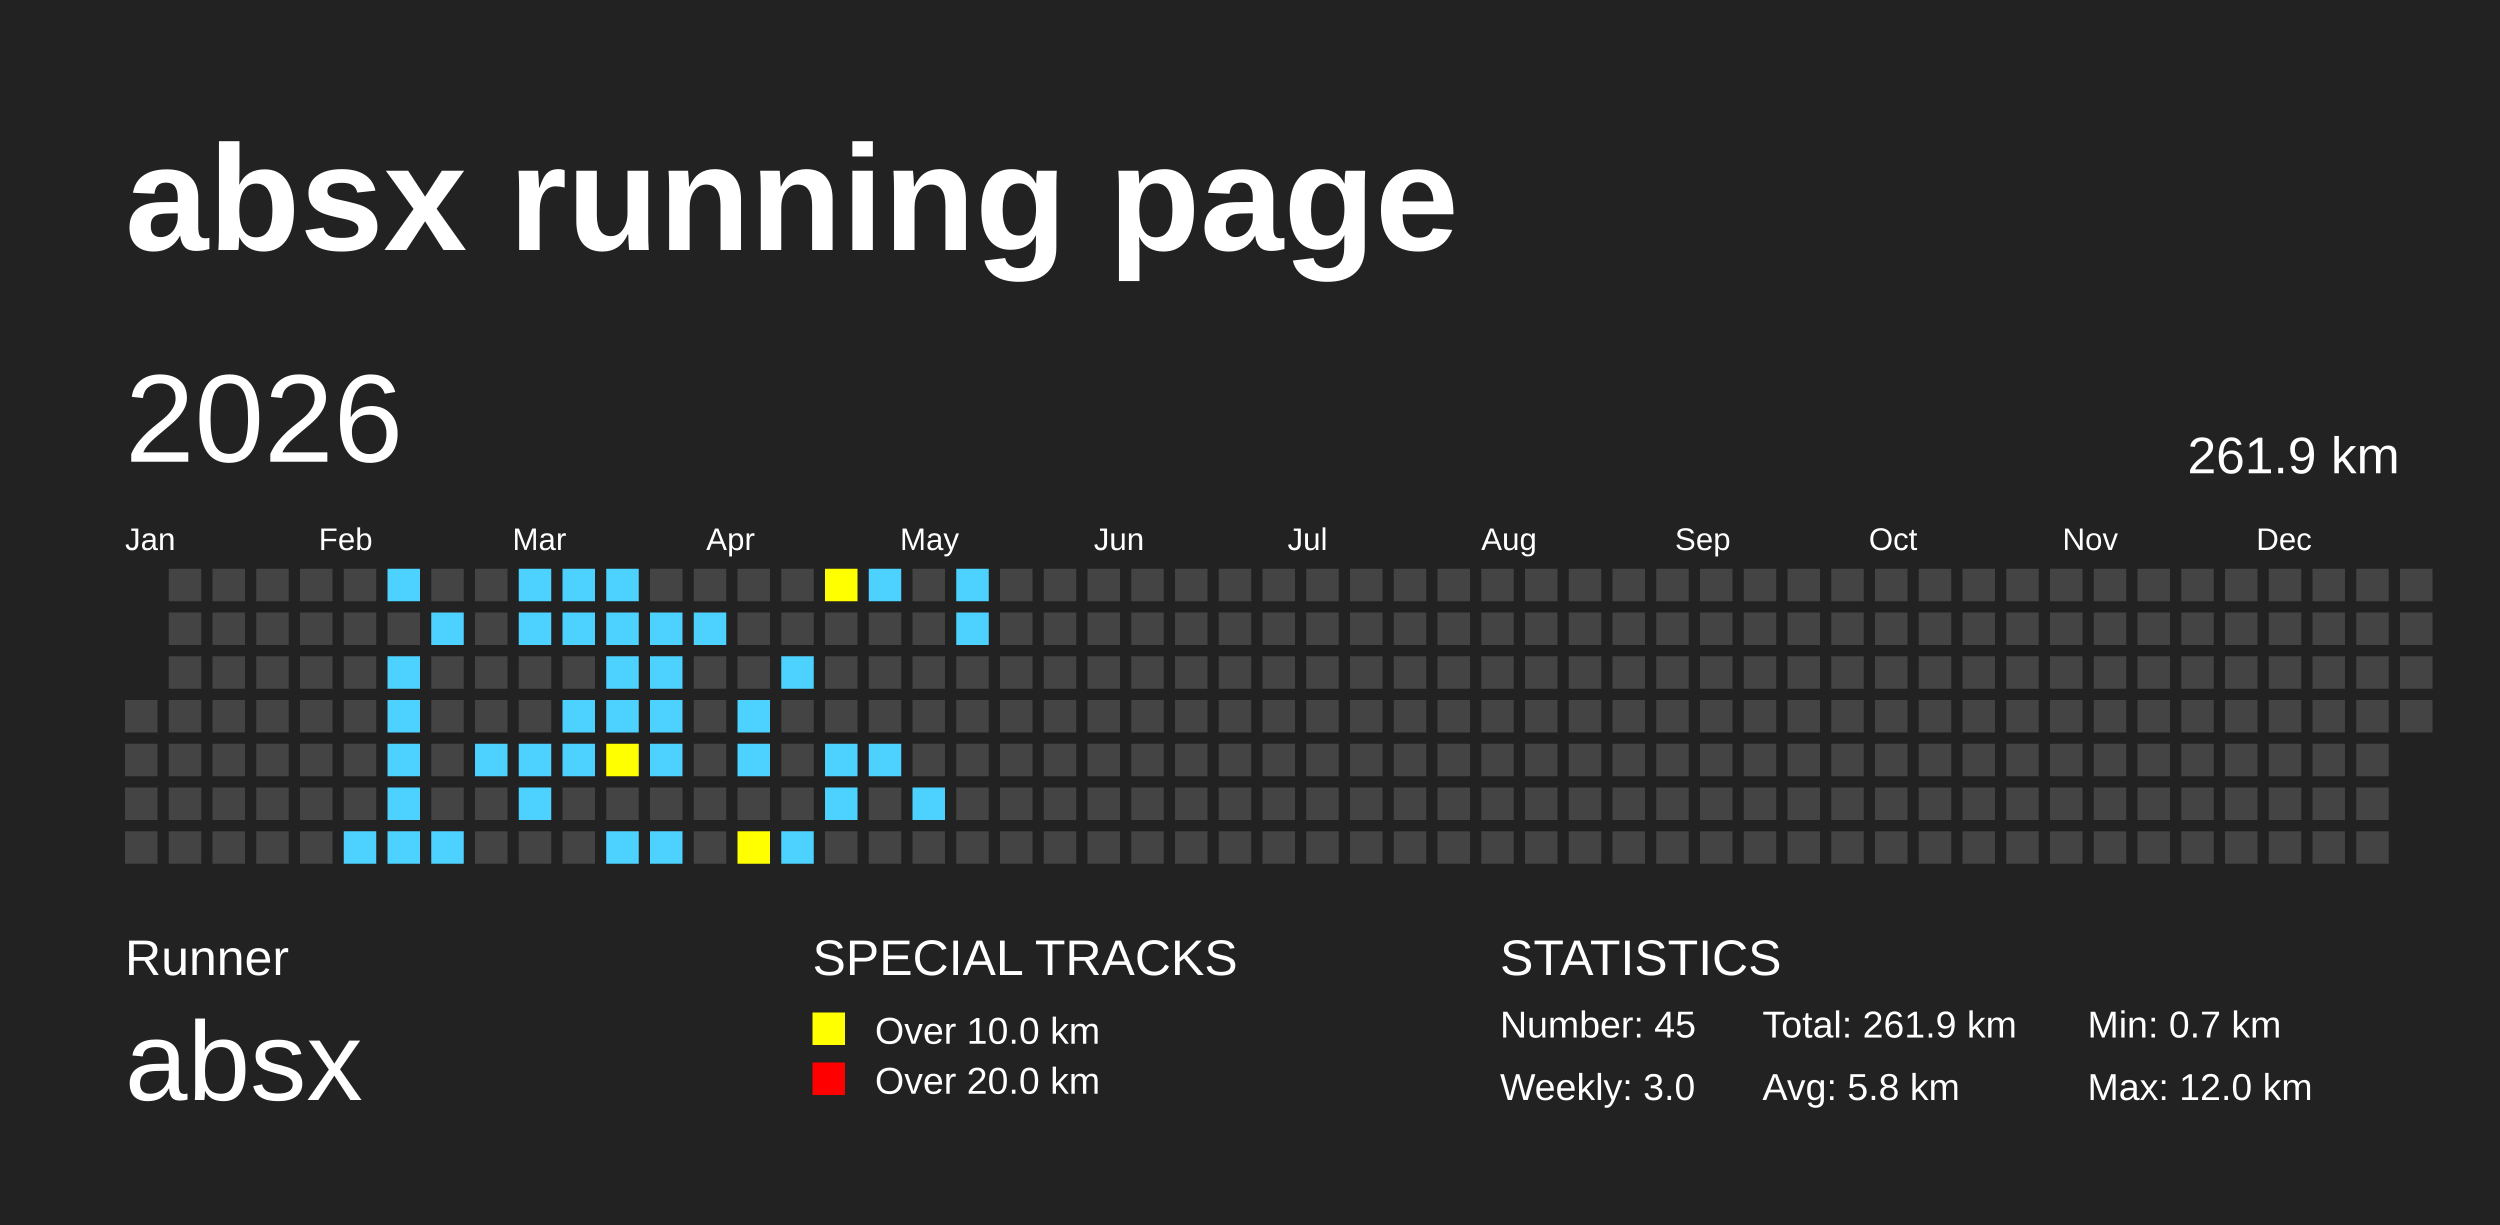
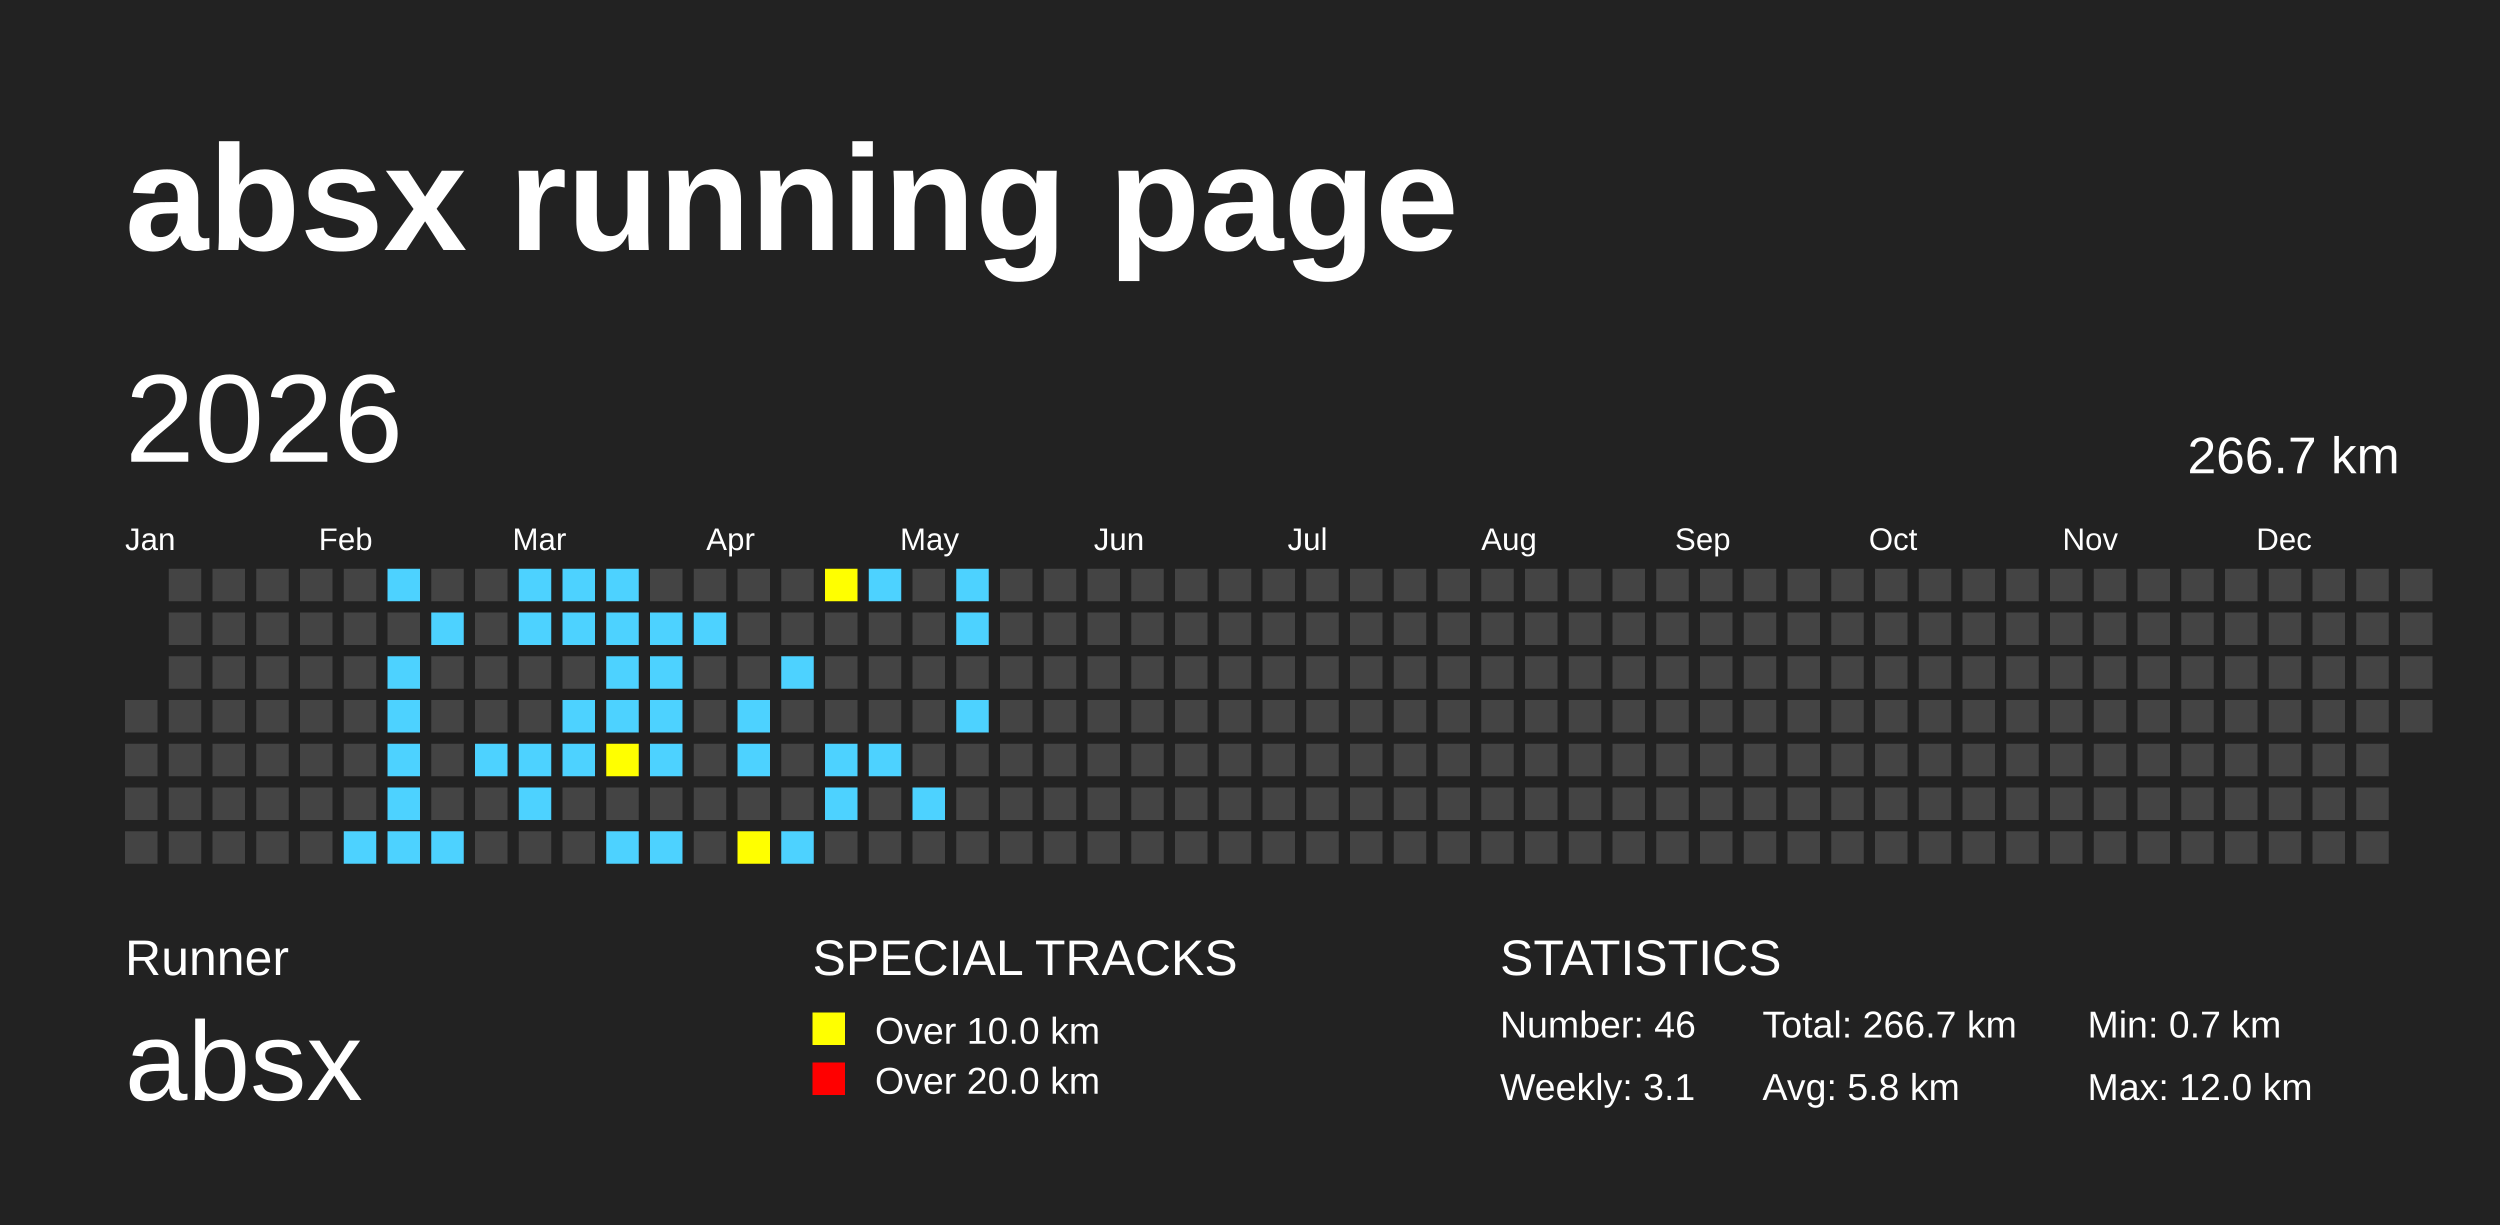
<svg xmlns="http://www.w3.org/2000/svg" baseProfile="full" height="98mm" version="1.1" viewBox="0,0,200,98" width="200mm">
  <defs />
  <rect fill="#222222" height="98" width="200" x="0" y="0" />
  <text fill="#FFFFFF" style="font-size:12px; font-family:Arial; font-weight:bold;" x="10" y="20">absx running page</text>
  <text fill="#FFFFFF" style="font-size:4px; font-family:Arial" x="10" y="78">Runner</text>
  <text fill="#FFFFFF" style="font-size:9px; font-family:Arial" x="10" y="88">absx</text>
  <text fill="#FFFFFF" style="font-size:4px; font-family:Arial" x="65" y="78">SPECIAL TRACKS</text>
  <rect fill="yellow" height="2.6" width="2.6" x="65" y="81" />
  <text fill="#FFFFFF" style="font-size:3px; font-family:Arial" x="70" y="83.5">Over 10.0 km</text>
  <rect fill="red" height="2.6" width="2.6" x="65" y="85" />
  <text fill="#FFFFFF" style="font-size:3px; font-family:Arial" x="70" y="87.5">Over 20.0 km</text>
  <text fill="#FFFFFF" style="font-size:4px; font-family:Arial" x="120" y="78">STATISTICS</text>
-   <text fill="#FFFFFF" style="font-size:3px; font-family:Arial" x="120" y="83">Number: 45</text>
-   <text fill="#FFFFFF" style="font-size:3px; font-family:Arial" x="120" y="88">Weekly: 3.0</text>
-   <text fill="#FFFFFF" style="font-size:3px; font-family:Arial" x="141" y="83">Total: 261.9 km</text>
+   <text fill="#FFFFFF" style="font-size:3px; font-family:Arial" x="120" y="83">Number: 46</text>
+   <text fill="#FFFFFF" style="font-size:3px; font-family:Arial" x="120" y="88">Weekly: 3.1</text>
+   <text fill="#FFFFFF" style="font-size:3px; font-family:Arial" x="141" y="83">Total: 266.7 km</text>
  <text fill="#FFFFFF" style="font-size:3px; font-family:Arial" x="141" y="88">Avg: 5.8 km</text>
  <text fill="#FFFFFF" style="font-size:3px; font-family:Arial" x="167" y="83">Min: 0.7 km</text>
  <text fill="#FFFFFF" style="font-size:3px; font-family:Arial" x="167" y="88">Max: 12.0 km</text>
  <text dominant-baseline="hanging" fill="#FFFFFF" style="font-size:10.0px; font-family:Arial;" x="10" y="30">2026</text>
-   <text dominant-baseline="hanging" fill="#FFFFFF" style="font-size:4.125px; font-family:Arial;" x="175" y="35">261.9 km</text>
+   <text dominant-baseline="hanging" fill="#FFFFFF" style="font-size:4.125px; font-family:Arial;" x="175" y="35">266.7 km</text>
  <text fill="#FFFFFF" style="font-size:2.5px; font-family:Arial" x="10.0" y="44">Jan</text>
  <text fill="#FFFFFF" style="font-size:2.5px; font-family:Arial" x="25.5" y="44">Feb</text>
  <text fill="#FFFFFF" style="font-size:2.5px; font-family:Arial" x="41.0" y="44">Mar</text>
  <text fill="#FFFFFF" style="font-size:2.5px; font-family:Arial" x="56.5" y="44">Apr</text>
  <text fill="#FFFFFF" style="font-size:2.5px; font-family:Arial" x="72.0" y="44">May</text>
  <text fill="#FFFFFF" style="font-size:2.5px; font-family:Arial" x="87.5" y="44">Jun</text>
  <text fill="#FFFFFF" style="font-size:2.5px; font-family:Arial" x="103.0" y="44">Jul</text>
  <text fill="#FFFFFF" style="font-size:2.5px; font-family:Arial" x="118.5" y="44">Aug</text>
  <text fill="#FFFFFF" style="font-size:2.5px; font-family:Arial" x="134.0" y="44">Sep</text>
  <text fill="#FFFFFF" style="font-size:2.5px; font-family:Arial" x="149.5" y="44">Oct</text>
  <text fill="#FFFFFF" style="font-size:2.5px; font-family:Arial" x="165.0" y="44">Nov</text>
  <text fill="#FFFFFF" style="font-size:2.5px; font-family:Arial" x="180.5" y="44">Dec</text>
  <rect fill="#444444" height="2.6" width="2.6" x="10.0" y="56.0" />
  <rect fill="#444444" height="2.6" width="2.6" x="10.0" y="59.5" />
  <rect fill="#444444" height="2.6" width="2.6" x="10.0" y="63.0" />
  <rect fill="#444444" height="2.6" width="2.6" x="10.0" y="66.5" />
  <rect fill="#444444" height="2.6" width="2.6" x="13.5" y="45.5" />
  <rect fill="#444444" height="2.6" width="2.6" x="13.5" y="49.0" />
  <rect fill="#444444" height="2.6" width="2.6" x="13.5" y="52.5" />
  <rect fill="#444444" height="2.6" width="2.6" x="13.5" y="56.0" />
  <rect fill="#444444" height="2.6" width="2.6" x="13.5" y="59.5" />
  <rect fill="#444444" height="2.6" width="2.6" x="13.5" y="63.0" />
  <rect fill="#444444" height="2.6" width="2.6" x="13.5" y="66.5" />
  <rect fill="#444444" height="2.6" width="2.6" x="17.0" y="45.5" />
  <rect fill="#444444" height="2.6" width="2.6" x="17.0" y="49.0" />
  <rect fill="#444444" height="2.6" width="2.6" x="17.0" y="52.5" />
  <rect fill="#444444" height="2.6" width="2.6" x="17.0" y="56.0" />
  <rect fill="#444444" height="2.6" width="2.6" x="17.0" y="59.5" />
  <rect fill="#444444" height="2.6" width="2.6" x="17.0" y="63.0" />
  <rect fill="#444444" height="2.6" width="2.6" x="17.0" y="66.5" />
  <rect fill="#444444" height="2.6" width="2.6" x="20.5" y="45.5" />
  <rect fill="#444444" height="2.6" width="2.6" x="20.5" y="49.0" />
  <rect fill="#444444" height="2.6" width="2.6" x="20.5" y="52.5" />
  <rect fill="#444444" height="2.6" width="2.6" x="20.5" y="56.0" />
  <rect fill="#444444" height="2.6" width="2.6" x="20.5" y="59.5" />
  <rect fill="#444444" height="2.6" width="2.6" x="20.5" y="63.0" />
  <rect fill="#444444" height="2.6" width="2.6" x="20.5" y="66.5" />
  <rect fill="#444444" height="2.6" width="2.6" x="24.0" y="45.5" />
  <rect fill="#444444" height="2.6" width="2.6" x="24.0" y="49.0" />
  <rect fill="#444444" height="2.6" width="2.6" x="24.0" y="52.5" />
  <rect fill="#444444" height="2.6" width="2.6" x="24.0" y="56.0" />
  <rect fill="#444444" height="2.6" width="2.6" x="24.0" y="59.5" />
  <rect fill="#444444" height="2.6" width="2.6" x="24.0" y="63.0" />
  <rect fill="#444444" height="2.6" width="2.6" x="24.0" y="66.5" />
  <rect fill="#444444" height="2.6" width="2.6" x="27.5" y="45.5" />
  <rect fill="#444444" height="2.6" width="2.6" x="27.5" y="49.0" />
  <rect fill="#444444" height="2.6" width="2.6" x="27.5" y="52.5" />
  <rect fill="#444444" height="2.6" width="2.6" x="27.5" y="56.0" />
  <rect fill="#444444" height="2.6" width="2.6" x="27.5" y="59.5" />
  <rect fill="#444444" height="2.6" width="2.6" x="27.5" y="63.0" />
  <rect fill="#4DD2FF" height="2.6" width="2.6" x="27.5" y="66.5" />
  <rect fill="#4DD2FF" height="2.6" width="2.6" x="31.0" y="45.5" />
  <rect fill="#444444" height="2.6" width="2.6" x="31.0" y="49.0" />
  <rect fill="#4DD2FF" height="2.6" width="2.6" x="31.0" y="52.5" />
  <rect fill="#4DD2FF" height="2.6" width="2.6" x="31.0" y="56.0" />
  <rect fill="#4DD2FF" height="2.6" width="2.6" x="31.0" y="59.5" />
  <rect fill="#4DD2FF" height="2.6" width="2.6" x="31.0" y="63.0" />
  <rect fill="#4DD2FF" height="2.6" width="2.6" x="31.0" y="66.5" />
  <rect fill="#444444" height="2.6" width="2.6" x="34.5" y="45.5" />
  <rect fill="#4DD2FF" height="2.6" width="2.6" x="34.5" y="49.0" />
  <rect fill="#444444" height="2.6" width="2.6" x="34.5" y="52.5" />
  <rect fill="#444444" height="2.6" width="2.6" x="34.5" y="56.0" />
  <rect fill="#444444" height="2.6" width="2.6" x="34.5" y="59.5" />
  <rect fill="#444444" height="2.6" width="2.6" x="34.5" y="63.0" />
  <rect fill="#4DD2FF" height="2.6" width="2.6" x="34.5" y="66.5" />
  <rect fill="#444444" height="2.6" width="2.6" x="38.0" y="45.5" />
  <rect fill="#444444" height="2.6" width="2.6" x="38.0" y="49.0" />
  <rect fill="#444444" height="2.6" width="2.6" x="38.0" y="52.5" />
  <rect fill="#444444" height="2.6" width="2.6" x="38.0" y="56.0" />
  <rect fill="#4DD2FF" height="2.6" width="2.6" x="38.0" y="59.5" />
  <rect fill="#444444" height="2.6" width="2.6" x="38.0" y="63.0" />
  <rect fill="#444444" height="2.6" width="2.6" x="38.0" y="66.5" />
  <rect fill="#4DD2FF" height="2.6" width="2.6" x="41.5" y="45.5" />
  <rect fill="#4DD2FF" height="2.6" width="2.6" x="41.5" y="49.0" />
  <rect fill="#444444" height="2.6" width="2.6" x="41.5" y="52.5" />
  <rect fill="#444444" height="2.6" width="2.6" x="41.5" y="56.0" />
  <rect fill="#4DD2FF" height="2.6" width="2.6" x="41.5" y="59.5" />
  <rect fill="#4DD2FF" height="2.6" width="2.6" x="41.5" y="63.0" />
  <rect fill="#444444" height="2.6" width="2.6" x="41.5" y="66.5" />
  <rect fill="#4DD2FF" height="2.6" width="2.6" x="45.0" y="45.5" />
  <rect fill="#4DD2FF" height="2.6" width="2.6" x="45.0" y="49.0" />
  <rect fill="#444444" height="2.6" width="2.6" x="45.0" y="52.5" />
  <rect fill="#4DD2FF" height="2.6" width="2.6" x="45.0" y="56.0" />
  <rect fill="#4DD2FF" height="2.6" width="2.6" x="45.0" y="59.5" />
  <rect fill="#444444" height="2.6" width="2.6" x="45.0" y="63.0" />
  <rect fill="#444444" height="2.6" width="2.6" x="45.0" y="66.5" />
  <rect fill="#4DD2FF" height="2.6" width="2.6" x="48.5" y="45.5" />
  <rect fill="#4DD2FF" height="2.6" width="2.6" x="48.5" y="49.0" />
  <rect fill="#4DD2FF" height="2.6" width="2.6" x="48.5" y="52.5" />
  <rect fill="#4DD2FF" height="2.6" width="2.6" x="48.5" y="56.0" />
  <rect fill="yellow" height="2.6" width="2.6" x="48.5" y="59.5" />
  <rect fill="#444444" height="2.6" width="2.6" x="48.5" y="63.0" />
  <rect fill="#4DD2FF" height="2.6" width="2.6" x="48.5" y="66.5" />
  <rect fill="#444444" height="2.6" width="2.6" x="52.0" y="45.5" />
  <rect fill="#4DD2FF" height="2.6" width="2.6" x="52.0" y="49.0" />
  <rect fill="#4DD2FF" height="2.6" width="2.6" x="52.0" y="52.5" />
  <rect fill="#4DD2FF" height="2.6" width="2.6" x="52.0" y="56.0" />
  <rect fill="#4DD2FF" height="2.6" width="2.6" x="52.0" y="59.5" />
  <rect fill="#444444" height="2.6" width="2.6" x="52.0" y="63.0" />
  <rect fill="#4DD2FF" height="2.6" width="2.6" x="52.0" y="66.5" />
  <rect fill="#444444" height="2.6" width="2.6" x="55.5" y="45.5" />
  <rect fill="#4DD2FF" height="2.6" width="2.6" x="55.5" y="49.0" />
  <rect fill="#444444" height="2.6" width="2.6" x="55.5" y="52.5" />
  <rect fill="#444444" height="2.6" width="2.6" x="55.5" y="56.0" />
  <rect fill="#444444" height="2.6" width="2.6" x="55.5" y="59.5" />
  <rect fill="#444444" height="2.6" width="2.6" x="55.5" y="63.0" />
  <rect fill="#444444" height="2.6" width="2.6" x="55.5" y="66.5" />
  <rect fill="#444444" height="2.6" width="2.6" x="59.0" y="45.5" />
  <rect fill="#444444" height="2.6" width="2.6" x="59.0" y="49.0" />
  <rect fill="#444444" height="2.6" width="2.6" x="59.0" y="52.5" />
  <rect fill="#4DD2FF" height="2.6" width="2.6" x="59.0" y="56.0" />
  <rect fill="#4DD2FF" height="2.6" width="2.6" x="59.0" y="59.5" />
  <rect fill="#444444" height="2.6" width="2.6" x="59.0" y="63.0" />
  <rect fill="yellow" height="2.6" width="2.6" x="59.0" y="66.5" />
  <rect fill="#444444" height="2.6" width="2.6" x="62.5" y="45.5" />
  <rect fill="#444444" height="2.6" width="2.6" x="62.5" y="49.0" />
  <rect fill="#4DD2FF" height="2.6" width="2.6" x="62.5" y="52.5" />
  <rect fill="#444444" height="2.6" width="2.6" x="62.5" y="56.0" />
  <rect fill="#444444" height="2.6" width="2.6" x="62.5" y="59.5" />
  <rect fill="#444444" height="2.6" width="2.6" x="62.5" y="63.0" />
  <rect fill="#4DD2FF" height="2.6" width="2.6" x="62.5" y="66.5" />
  <rect fill="yellow" height="2.6" width="2.6" x="66.0" y="45.5" />
  <rect fill="#444444" height="2.6" width="2.6" x="66.0" y="49.0" />
  <rect fill="#444444" height="2.6" width="2.6" x="66.0" y="52.5" />
  <rect fill="#444444" height="2.6" width="2.6" x="66.0" y="56.0" />
  <rect fill="#4DD2FF" height="2.6" width="2.6" x="66.0" y="59.5" />
  <rect fill="#4DD2FF" height="2.6" width="2.6" x="66.0" y="63.0" />
  <rect fill="#444444" height="2.6" width="2.6" x="66.0" y="66.5" />
  <rect fill="#4DD2FF" height="2.6" width="2.6" x="69.5" y="45.5" />
  <rect fill="#444444" height="2.6" width="2.6" x="69.5" y="49.0" />
  <rect fill="#444444" height="2.6" width="2.6" x="69.5" y="52.5" />
  <rect fill="#444444" height="2.6" width="2.6" x="69.5" y="56.0" />
  <rect fill="#4DD2FF" height="2.6" width="2.6" x="69.5" y="59.5" />
  <rect fill="#444444" height="2.6" width="2.6" x="69.5" y="63.0" />
  <rect fill="#444444" height="2.6" width="2.6" x="69.5" y="66.5" />
  <rect fill="#444444" height="2.6" width="2.6" x="73.0" y="45.5" />
  <rect fill="#444444" height="2.6" width="2.6" x="73.0" y="49.0" />
  <rect fill="#444444" height="2.6" width="2.6" x="73.0" y="52.5" />
  <rect fill="#444444" height="2.6" width="2.6" x="73.0" y="56.0" />
  <rect fill="#444444" height="2.6" width="2.6" x="73.0" y="59.5" />
  <rect fill="#4DD2FF" height="2.6" width="2.6" x="73.0" y="63.0" />
  <rect fill="#444444" height="2.6" width="2.6" x="73.0" y="66.5" />
  <rect fill="#4DD2FF" height="2.6" width="2.6" x="76.5" y="45.5" />
  <rect fill="#4DD2FF" height="2.6" width="2.6" x="76.5" y="49.0" />
  <rect fill="#444444" height="2.6" width="2.6" x="76.5" y="52.5" />
-   <rect fill="#444444" height="2.6" width="2.6" x="76.5" y="56.0" />
+   <rect fill="#4DD2FF" height="2.6" width="2.6" x="76.5" y="56.0" />
  <rect fill="#444444" height="2.6" width="2.6" x="76.5" y="59.5" />
  <rect fill="#444444" height="2.6" width="2.6" x="76.5" y="63.0" />
  <rect fill="#444444" height="2.6" width="2.6" x="76.5" y="66.5" />
  <rect fill="#444444" height="2.6" width="2.6" x="80.0" y="45.5" />
  <rect fill="#444444" height="2.6" width="2.6" x="80.0" y="49.0" />
  <rect fill="#444444" height="2.6" width="2.6" x="80.0" y="52.5" />
  <rect fill="#444444" height="2.6" width="2.6" x="80.0" y="56.0" />
  <rect fill="#444444" height="2.6" width="2.6" x="80.0" y="59.5" />
  <rect fill="#444444" height="2.6" width="2.6" x="80.0" y="63.0" />
  <rect fill="#444444" height="2.6" width="2.6" x="80.0" y="66.5" />
  <rect fill="#444444" height="2.6" width="2.6" x="83.5" y="45.5" />
  <rect fill="#444444" height="2.6" width="2.6" x="83.5" y="49.0" />
  <rect fill="#444444" height="2.6" width="2.6" x="83.5" y="52.5" />
  <rect fill="#444444" height="2.6" width="2.6" x="83.5" y="56.0" />
  <rect fill="#444444" height="2.6" width="2.6" x="83.5" y="59.5" />
  <rect fill="#444444" height="2.6" width="2.6" x="83.5" y="63.0" />
  <rect fill="#444444" height="2.6" width="2.6" x="83.5" y="66.5" />
  <rect fill="#444444" height="2.6" width="2.6" x="87.0" y="45.5" />
  <rect fill="#444444" height="2.6" width="2.6" x="87.0" y="49.0" />
  <rect fill="#444444" height="2.6" width="2.6" x="87.0" y="52.5" />
  <rect fill="#444444" height="2.6" width="2.6" x="87.0" y="56.0" />
  <rect fill="#444444" height="2.6" width="2.6" x="87.0" y="59.5" />
  <rect fill="#444444" height="2.6" width="2.6" x="87.0" y="63.0" />
  <rect fill="#444444" height="2.6" width="2.6" x="87.0" y="66.5" />
  <rect fill="#444444" height="2.6" width="2.6" x="90.5" y="45.5" />
  <rect fill="#444444" height="2.6" width="2.6" x="90.5" y="49.0" />
  <rect fill="#444444" height="2.6" width="2.6" x="90.5" y="52.5" />
  <rect fill="#444444" height="2.6" width="2.6" x="90.5" y="56.0" />
  <rect fill="#444444" height="2.6" width="2.6" x="90.5" y="59.5" />
  <rect fill="#444444" height="2.6" width="2.6" x="90.5" y="63.0" />
  <rect fill="#444444" height="2.6" width="2.6" x="90.5" y="66.5" />
  <rect fill="#444444" height="2.6" width="2.6" x="94.0" y="45.5" />
  <rect fill="#444444" height="2.6" width="2.6" x="94.0" y="49.0" />
  <rect fill="#444444" height="2.6" width="2.6" x="94.0" y="52.5" />
  <rect fill="#444444" height="2.6" width="2.6" x="94.0" y="56.0" />
  <rect fill="#444444" height="2.6" width="2.6" x="94.0" y="59.5" />
  <rect fill="#444444" height="2.6" width="2.6" x="94.0" y="63.0" />
  <rect fill="#444444" height="2.6" width="2.6" x="94.0" y="66.5" />
  <rect fill="#444444" height="2.6" width="2.6" x="97.5" y="45.5" />
  <rect fill="#444444" height="2.6" width="2.6" x="97.5" y="49.0" />
  <rect fill="#444444" height="2.6" width="2.6" x="97.5" y="52.5" />
  <rect fill="#444444" height="2.6" width="2.6" x="97.5" y="56.0" />
  <rect fill="#444444" height="2.6" width="2.6" x="97.5" y="59.5" />
  <rect fill="#444444" height="2.6" width="2.6" x="97.5" y="63.0" />
  <rect fill="#444444" height="2.6" width="2.6" x="97.5" y="66.5" />
  <rect fill="#444444" height="2.6" width="2.6" x="101.0" y="45.5" />
  <rect fill="#444444" height="2.6" width="2.6" x="101.0" y="49.0" />
  <rect fill="#444444" height="2.6" width="2.6" x="101.0" y="52.5" />
  <rect fill="#444444" height="2.6" width="2.6" x="101.0" y="56.0" />
  <rect fill="#444444" height="2.6" width="2.6" x="101.0" y="59.5" />
  <rect fill="#444444" height="2.6" width="2.6" x="101.0" y="63.0" />
  <rect fill="#444444" height="2.6" width="2.6" x="101.0" y="66.5" />
  <rect fill="#444444" height="2.6" width="2.6" x="104.5" y="45.5" />
  <rect fill="#444444" height="2.6" width="2.6" x="104.5" y="49.0" />
  <rect fill="#444444" height="2.6" width="2.6" x="104.5" y="52.5" />
  <rect fill="#444444" height="2.6" width="2.6" x="104.5" y="56.0" />
  <rect fill="#444444" height="2.6" width="2.6" x="104.5" y="59.5" />
  <rect fill="#444444" height="2.6" width="2.6" x="104.5" y="63.0" />
  <rect fill="#444444" height="2.6" width="2.6" x="104.5" y="66.5" />
  <rect fill="#444444" height="2.6" width="2.6" x="108.0" y="45.5" />
  <rect fill="#444444" height="2.6" width="2.6" x="108.0" y="49.0" />
  <rect fill="#444444" height="2.6" width="2.6" x="108.0" y="52.5" />
  <rect fill="#444444" height="2.6" width="2.6" x="108.0" y="56.0" />
  <rect fill="#444444" height="2.6" width="2.6" x="108.0" y="59.5" />
  <rect fill="#444444" height="2.6" width="2.6" x="108.0" y="63.0" />
  <rect fill="#444444" height="2.6" width="2.6" x="108.0" y="66.5" />
  <rect fill="#444444" height="2.6" width="2.6" x="111.5" y="45.5" />
  <rect fill="#444444" height="2.6" width="2.6" x="111.5" y="49.0" />
  <rect fill="#444444" height="2.6" width="2.6" x="111.5" y="52.5" />
  <rect fill="#444444" height="2.6" width="2.6" x="111.5" y="56.0" />
  <rect fill="#444444" height="2.6" width="2.6" x="111.5" y="59.5" />
  <rect fill="#444444" height="2.6" width="2.6" x="111.5" y="63.0" />
  <rect fill="#444444" height="2.6" width="2.6" x="111.5" y="66.5" />
  <rect fill="#444444" height="2.6" width="2.6" x="115.0" y="45.5" />
  <rect fill="#444444" height="2.6" width="2.6" x="115.0" y="49.0" />
  <rect fill="#444444" height="2.6" width="2.6" x="115.0" y="52.5" />
  <rect fill="#444444" height="2.6" width="2.6" x="115.0" y="56.0" />
  <rect fill="#444444" height="2.6" width="2.6" x="115.0" y="59.5" />
  <rect fill="#444444" height="2.6" width="2.6" x="115.0" y="63.0" />
  <rect fill="#444444" height="2.6" width="2.6" x="115.0" y="66.5" />
  <rect fill="#444444" height="2.6" width="2.6" x="118.5" y="45.5" />
  <rect fill="#444444" height="2.6" width="2.6" x="118.5" y="49.0" />
  <rect fill="#444444" height="2.6" width="2.6" x="118.5" y="52.5" />
  <rect fill="#444444" height="2.6" width="2.6" x="118.5" y="56.0" />
  <rect fill="#444444" height="2.6" width="2.6" x="118.5" y="59.5" />
  <rect fill="#444444" height="2.6" width="2.6" x="118.5" y="63.0" />
  <rect fill="#444444" height="2.6" width="2.6" x="118.5" y="66.5" />
  <rect fill="#444444" height="2.6" width="2.6" x="122.0" y="45.5" />
  <rect fill="#444444" height="2.6" width="2.6" x="122.0" y="49.0" />
  <rect fill="#444444" height="2.6" width="2.6" x="122.0" y="52.5" />
  <rect fill="#444444" height="2.6" width="2.6" x="122.0" y="56.0" />
  <rect fill="#444444" height="2.6" width="2.6" x="122.0" y="59.5" />
  <rect fill="#444444" height="2.6" width="2.6" x="122.0" y="63.0" />
  <rect fill="#444444" height="2.6" width="2.6" x="122.0" y="66.5" />
  <rect fill="#444444" height="2.6" width="2.6" x="125.5" y="45.5" />
  <rect fill="#444444" height="2.6" width="2.6" x="125.5" y="49.0" />
  <rect fill="#444444" height="2.6" width="2.6" x="125.5" y="52.5" />
  <rect fill="#444444" height="2.6" width="2.6" x="125.5" y="56.0" />
  <rect fill="#444444" height="2.6" width="2.6" x="125.5" y="59.5" />
  <rect fill="#444444" height="2.6" width="2.6" x="125.5" y="63.0" />
  <rect fill="#444444" height="2.6" width="2.6" x="125.5" y="66.5" />
  <rect fill="#444444" height="2.6" width="2.6" x="129.0" y="45.5" />
  <rect fill="#444444" height="2.6" width="2.6" x="129.0" y="49.0" />
  <rect fill="#444444" height="2.6" width="2.6" x="129.0" y="52.5" />
  <rect fill="#444444" height="2.6" width="2.6" x="129.0" y="56.0" />
  <rect fill="#444444" height="2.6" width="2.6" x="129.0" y="59.5" />
  <rect fill="#444444" height="2.6" width="2.6" x="129.0" y="63.0" />
  <rect fill="#444444" height="2.6" width="2.6" x="129.0" y="66.5" />
  <rect fill="#444444" height="2.6" width="2.6" x="132.5" y="45.5" />
  <rect fill="#444444" height="2.6" width="2.6" x="132.5" y="49.0" />
  <rect fill="#444444" height="2.6" width="2.6" x="132.5" y="52.5" />
  <rect fill="#444444" height="2.6" width="2.6" x="132.5" y="56.0" />
  <rect fill="#444444" height="2.6" width="2.6" x="132.5" y="59.5" />
  <rect fill="#444444" height="2.6" width="2.6" x="132.5" y="63.0" />
  <rect fill="#444444" height="2.6" width="2.6" x="132.5" y="66.5" />
  <rect fill="#444444" height="2.6" width="2.6" x="136.0" y="45.5" />
  <rect fill="#444444" height="2.6" width="2.6" x="136.0" y="49.0" />
  <rect fill="#444444" height="2.6" width="2.6" x="136.0" y="52.5" />
  <rect fill="#444444" height="2.6" width="2.6" x="136.0" y="56.0" />
  <rect fill="#444444" height="2.6" width="2.6" x="136.0" y="59.5" />
  <rect fill="#444444" height="2.6" width="2.6" x="136.0" y="63.0" />
  <rect fill="#444444" height="2.6" width="2.6" x="136.0" y="66.5" />
  <rect fill="#444444" height="2.6" width="2.6" x="139.5" y="45.5" />
  <rect fill="#444444" height="2.6" width="2.6" x="139.5" y="49.0" />
  <rect fill="#444444" height="2.6" width="2.6" x="139.5" y="52.5" />
  <rect fill="#444444" height="2.6" width="2.6" x="139.5" y="56.0" />
  <rect fill="#444444" height="2.6" width="2.6" x="139.5" y="59.5" />
  <rect fill="#444444" height="2.6" width="2.6" x="139.5" y="63.0" />
  <rect fill="#444444" height="2.6" width="2.6" x="139.5" y="66.5" />
  <rect fill="#444444" height="2.6" width="2.6" x="143.0" y="45.5" />
  <rect fill="#444444" height="2.6" width="2.6" x="143.0" y="49.0" />
  <rect fill="#444444" height="2.6" width="2.6" x="143.0" y="52.5" />
  <rect fill="#444444" height="2.6" width="2.6" x="143.0" y="56.0" />
  <rect fill="#444444" height="2.6" width="2.6" x="143.0" y="59.5" />
  <rect fill="#444444" height="2.6" width="2.6" x="143.0" y="63.0" />
  <rect fill="#444444" height="2.6" width="2.6" x="143.0" y="66.5" />
  <rect fill="#444444" height="2.6" width="2.6" x="146.5" y="45.5" />
  <rect fill="#444444" height="2.6" width="2.6" x="146.5" y="49.0" />
  <rect fill="#444444" height="2.6" width="2.6" x="146.5" y="52.5" />
  <rect fill="#444444" height="2.6" width="2.6" x="146.5" y="56.0" />
  <rect fill="#444444" height="2.6" width="2.6" x="146.5" y="59.5" />
  <rect fill="#444444" height="2.6" width="2.6" x="146.5" y="63.0" />
  <rect fill="#444444" height="2.6" width="2.6" x="146.5" y="66.5" />
  <rect fill="#444444" height="2.6" width="2.6" x="150.0" y="45.5" />
  <rect fill="#444444" height="2.6" width="2.6" x="150.0" y="49.0" />
  <rect fill="#444444" height="2.6" width="2.6" x="150.0" y="52.5" />
  <rect fill="#444444" height="2.6" width="2.6" x="150.0" y="56.0" />
  <rect fill="#444444" height="2.6" width="2.6" x="150.0" y="59.5" />
  <rect fill="#444444" height="2.6" width="2.6" x="150.0" y="63.0" />
  <rect fill="#444444" height="2.6" width="2.6" x="150.0" y="66.5" />
  <rect fill="#444444" height="2.6" width="2.6" x="153.5" y="45.5" />
  <rect fill="#444444" height="2.6" width="2.6" x="153.5" y="49.0" />
  <rect fill="#444444" height="2.6" width="2.6" x="153.5" y="52.5" />
  <rect fill="#444444" height="2.6" width="2.6" x="153.5" y="56.0" />
  <rect fill="#444444" height="2.6" width="2.6" x="153.5" y="59.5" />
  <rect fill="#444444" height="2.6" width="2.6" x="153.5" y="63.0" />
  <rect fill="#444444" height="2.6" width="2.6" x="153.5" y="66.5" />
  <rect fill="#444444" height="2.6" width="2.6" x="157.0" y="45.5" />
  <rect fill="#444444" height="2.6" width="2.6" x="157.0" y="49.0" />
  <rect fill="#444444" height="2.6" width="2.6" x="157.0" y="52.5" />
  <rect fill="#444444" height="2.6" width="2.6" x="157.0" y="56.0" />
  <rect fill="#444444" height="2.6" width="2.6" x="157.0" y="59.5" />
  <rect fill="#444444" height="2.6" width="2.6" x="157.0" y="63.0" />
  <rect fill="#444444" height="2.6" width="2.6" x="157.0" y="66.5" />
  <rect fill="#444444" height="2.6" width="2.6" x="160.5" y="45.5" />
  <rect fill="#444444" height="2.6" width="2.6" x="160.5" y="49.0" />
  <rect fill="#444444" height="2.6" width="2.6" x="160.5" y="52.5" />
  <rect fill="#444444" height="2.6" width="2.6" x="160.5" y="56.0" />
  <rect fill="#444444" height="2.6" width="2.6" x="160.5" y="59.5" />
  <rect fill="#444444" height="2.6" width="2.6" x="160.5" y="63.0" />
  <rect fill="#444444" height="2.6" width="2.6" x="160.5" y="66.5" />
  <rect fill="#444444" height="2.6" width="2.6" x="164.0" y="45.5" />
  <rect fill="#444444" height="2.6" width="2.6" x="164.0" y="49.0" />
  <rect fill="#444444" height="2.6" width="2.6" x="164.0" y="52.5" />
  <rect fill="#444444" height="2.6" width="2.6" x="164.0" y="56.0" />
  <rect fill="#444444" height="2.6" width="2.6" x="164.0" y="59.5" />
  <rect fill="#444444" height="2.6" width="2.6" x="164.0" y="63.0" />
  <rect fill="#444444" height="2.6" width="2.6" x="164.0" y="66.5" />
  <rect fill="#444444" height="2.6" width="2.6" x="167.5" y="45.5" />
  <rect fill="#444444" height="2.6" width="2.6" x="167.5" y="49.0" />
  <rect fill="#444444" height="2.6" width="2.6" x="167.5" y="52.5" />
  <rect fill="#444444" height="2.6" width="2.6" x="167.5" y="56.0" />
  <rect fill="#444444" height="2.6" width="2.6" x="167.5" y="59.5" />
  <rect fill="#444444" height="2.6" width="2.6" x="167.5" y="63.0" />
  <rect fill="#444444" height="2.6" width="2.6" x="167.5" y="66.5" />
  <rect fill="#444444" height="2.6" width="2.6" x="171.0" y="45.5" />
  <rect fill="#444444" height="2.6" width="2.6" x="171.0" y="49.0" />
  <rect fill="#444444" height="2.6" width="2.6" x="171.0" y="52.5" />
  <rect fill="#444444" height="2.6" width="2.6" x="171.0" y="56.0" />
  <rect fill="#444444" height="2.6" width="2.6" x="171.0" y="59.5" />
  <rect fill="#444444" height="2.6" width="2.6" x="171.0" y="63.0" />
  <rect fill="#444444" height="2.6" width="2.6" x="171.0" y="66.5" />
  <rect fill="#444444" height="2.6" width="2.6" x="174.5" y="45.5" />
  <rect fill="#444444" height="2.6" width="2.6" x="174.5" y="49.0" />
  <rect fill="#444444" height="2.6" width="2.6" x="174.5" y="52.5" />
  <rect fill="#444444" height="2.6" width="2.6" x="174.5" y="56.0" />
  <rect fill="#444444" height="2.6" width="2.6" x="174.5" y="59.5" />
  <rect fill="#444444" height="2.6" width="2.6" x="174.5" y="63.0" />
  <rect fill="#444444" height="2.6" width="2.6" x="174.5" y="66.5" />
  <rect fill="#444444" height="2.6" width="2.6" x="178.0" y="45.5" />
  <rect fill="#444444" height="2.6" width="2.6" x="178.0" y="49.0" />
  <rect fill="#444444" height="2.6" width="2.6" x="178.0" y="52.5" />
  <rect fill="#444444" height="2.6" width="2.6" x="178.0" y="56.0" />
  <rect fill="#444444" height="2.6" width="2.6" x="178.0" y="59.5" />
  <rect fill="#444444" height="2.6" width="2.6" x="178.0" y="63.0" />
  <rect fill="#444444" height="2.6" width="2.6" x="178.0" y="66.5" />
  <rect fill="#444444" height="2.6" width="2.6" x="181.5" y="45.5" />
  <rect fill="#444444" height="2.6" width="2.6" x="181.5" y="49.0" />
  <rect fill="#444444" height="2.6" width="2.6" x="181.5" y="52.5" />
  <rect fill="#444444" height="2.6" width="2.6" x="181.5" y="56.0" />
  <rect fill="#444444" height="2.6" width="2.6" x="181.5" y="59.5" />
  <rect fill="#444444" height="2.6" width="2.6" x="181.5" y="63.0" />
  <rect fill="#444444" height="2.6" width="2.6" x="181.5" y="66.5" />
  <rect fill="#444444" height="2.6" width="2.6" x="185.0" y="45.5" />
  <rect fill="#444444" height="2.6" width="2.6" x="185.0" y="49.0" />
  <rect fill="#444444" height="2.6" width="2.6" x="185.0" y="52.5" />
  <rect fill="#444444" height="2.6" width="2.6" x="185.0" y="56.0" />
  <rect fill="#444444" height="2.6" width="2.6" x="185.0" y="59.5" />
  <rect fill="#444444" height="2.6" width="2.6" x="185.0" y="63.0" />
  <rect fill="#444444" height="2.6" width="2.6" x="185.0" y="66.5" />
  <rect fill="#444444" height="2.6" width="2.6" x="188.5" y="45.5" />
  <rect fill="#444444" height="2.6" width="2.6" x="188.5" y="49.0" />
  <rect fill="#444444" height="2.6" width="2.6" x="188.5" y="52.5" />
  <rect fill="#444444" height="2.6" width="2.6" x="188.5" y="56.0" />
  <rect fill="#444444" height="2.6" width="2.6" x="188.5" y="59.5" />
  <rect fill="#444444" height="2.6" width="2.6" x="188.5" y="63.0" />
  <rect fill="#444444" height="2.6" width="2.6" x="188.5" y="66.5" />
  <rect fill="#444444" height="2.6" width="2.6" x="192.0" y="45.5" />
  <rect fill="#444444" height="2.6" width="2.6" x="192.0" y="49.0" />
  <rect fill="#444444" height="2.6" width="2.6" x="192.0" y="52.5" />
  <rect fill="#444444" height="2.6" width="2.6" x="192.0" y="56.0" />
</svg>
